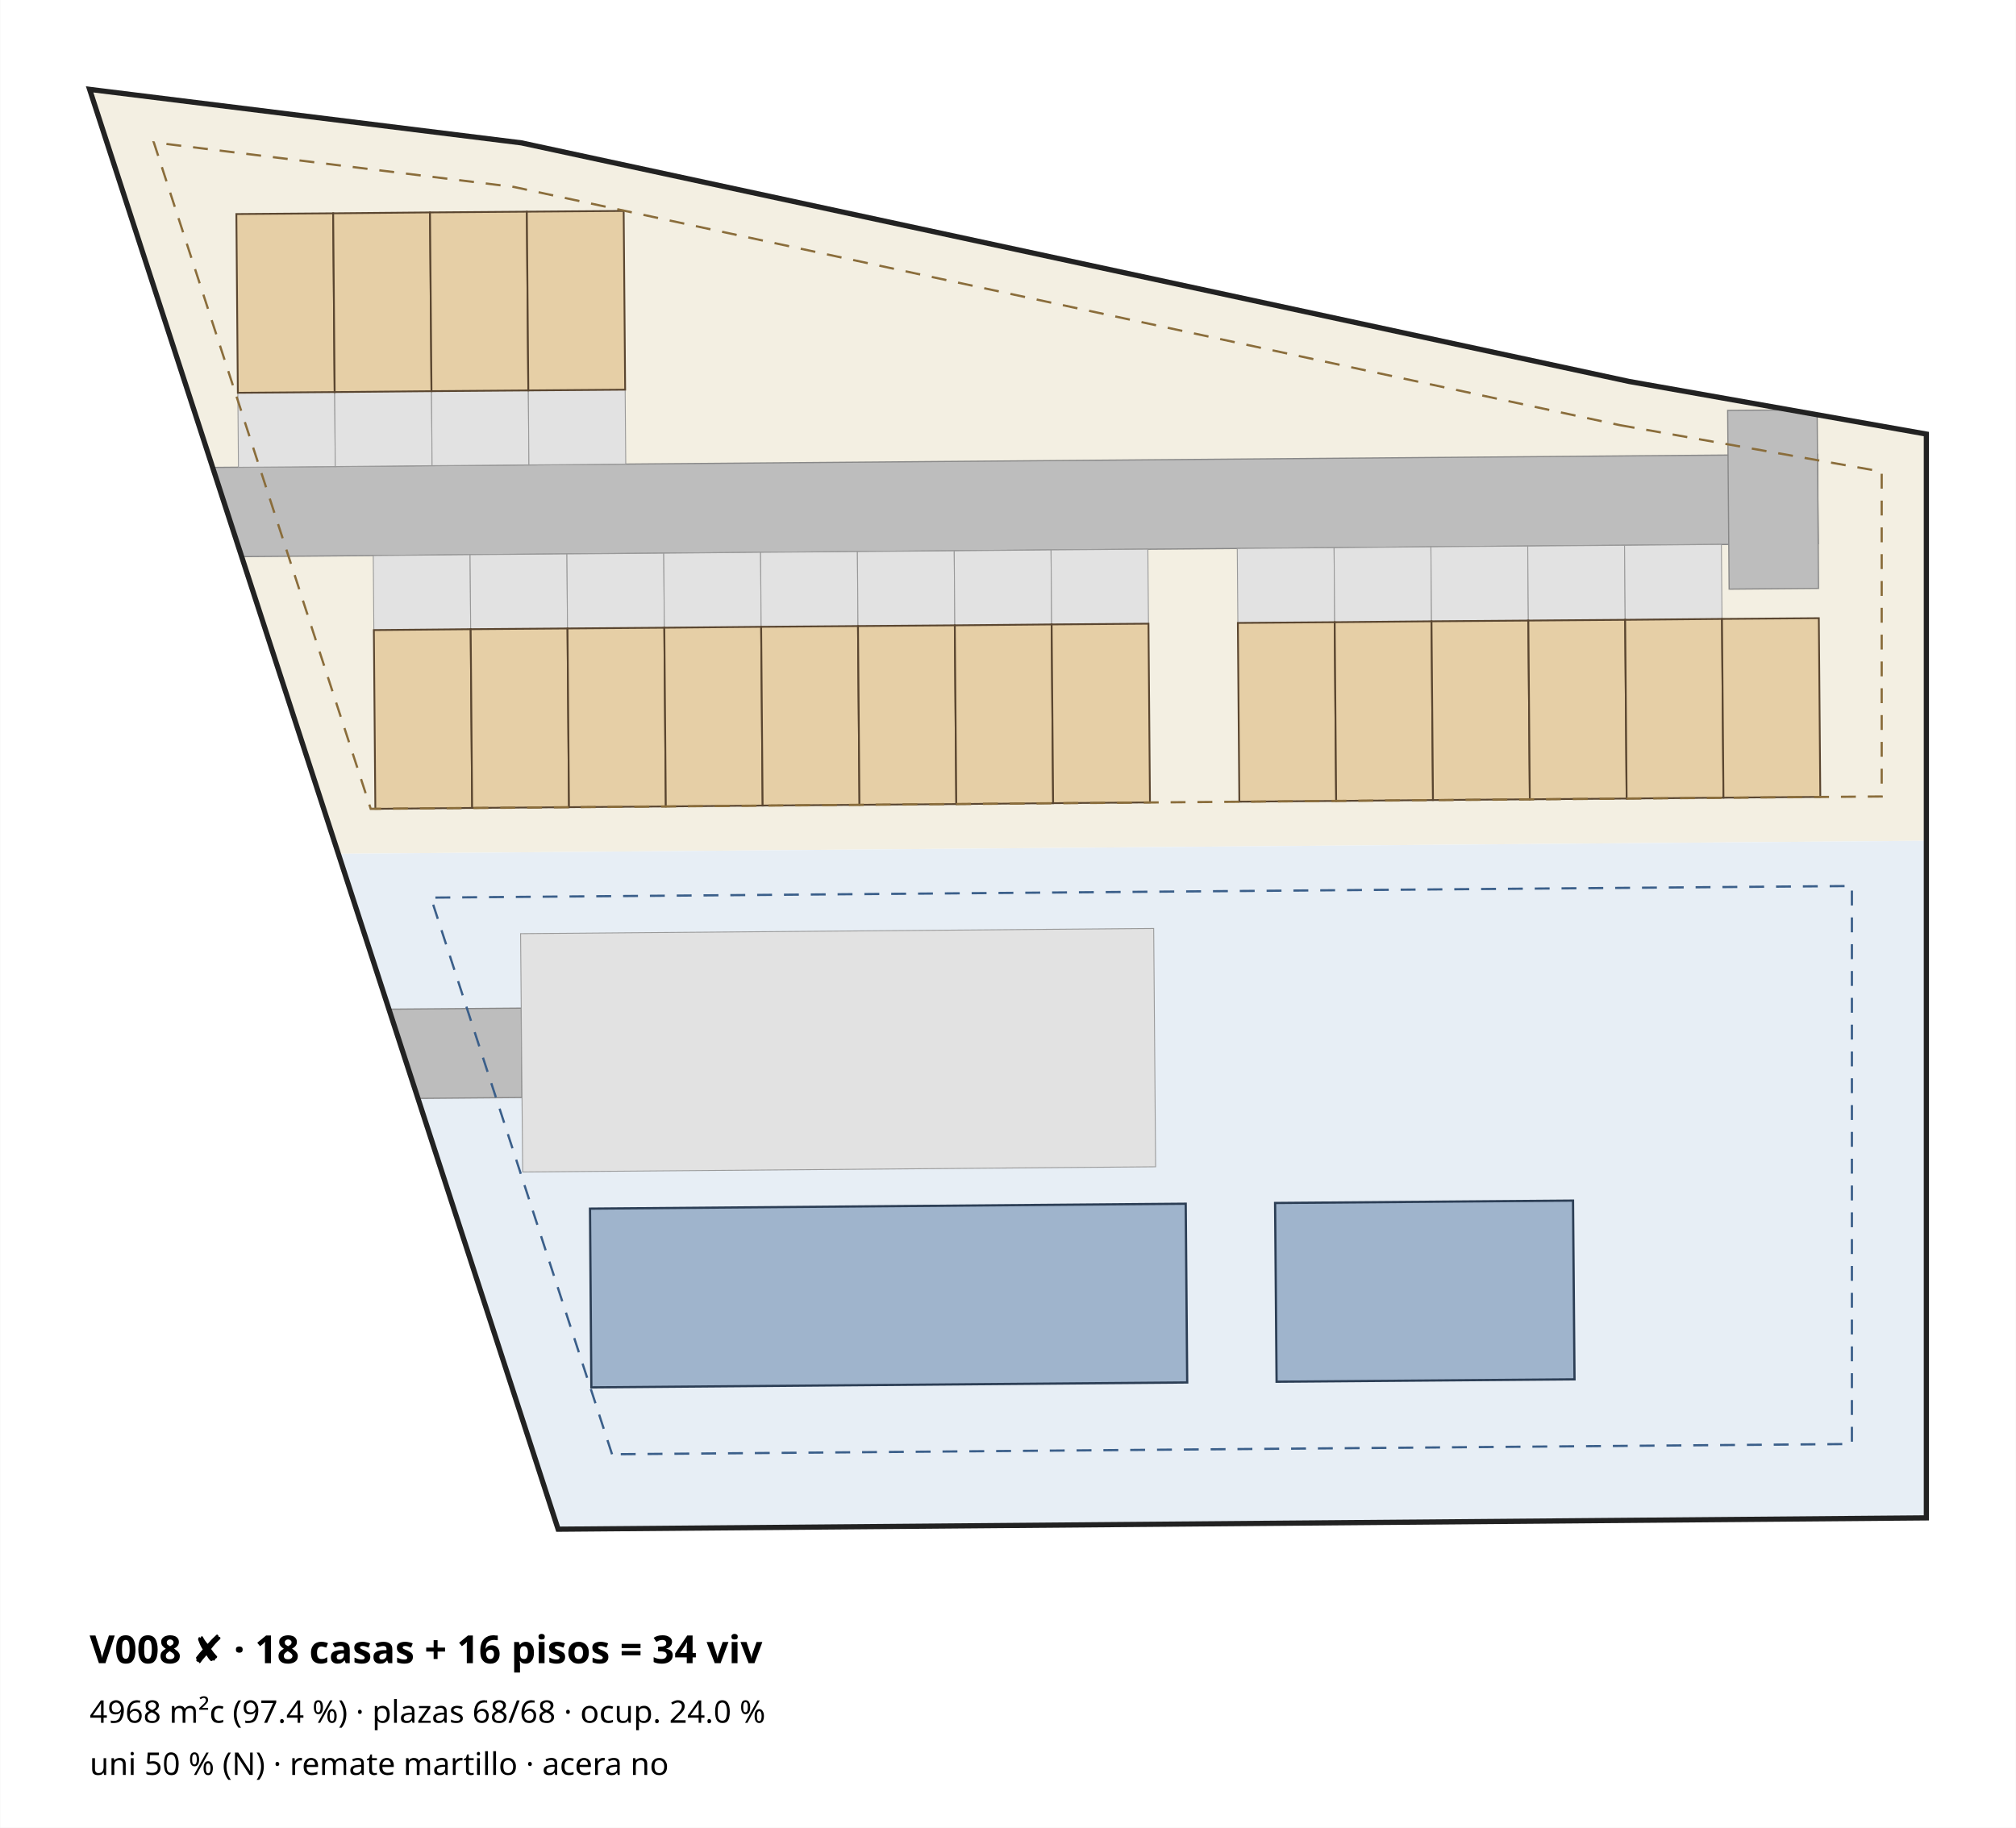
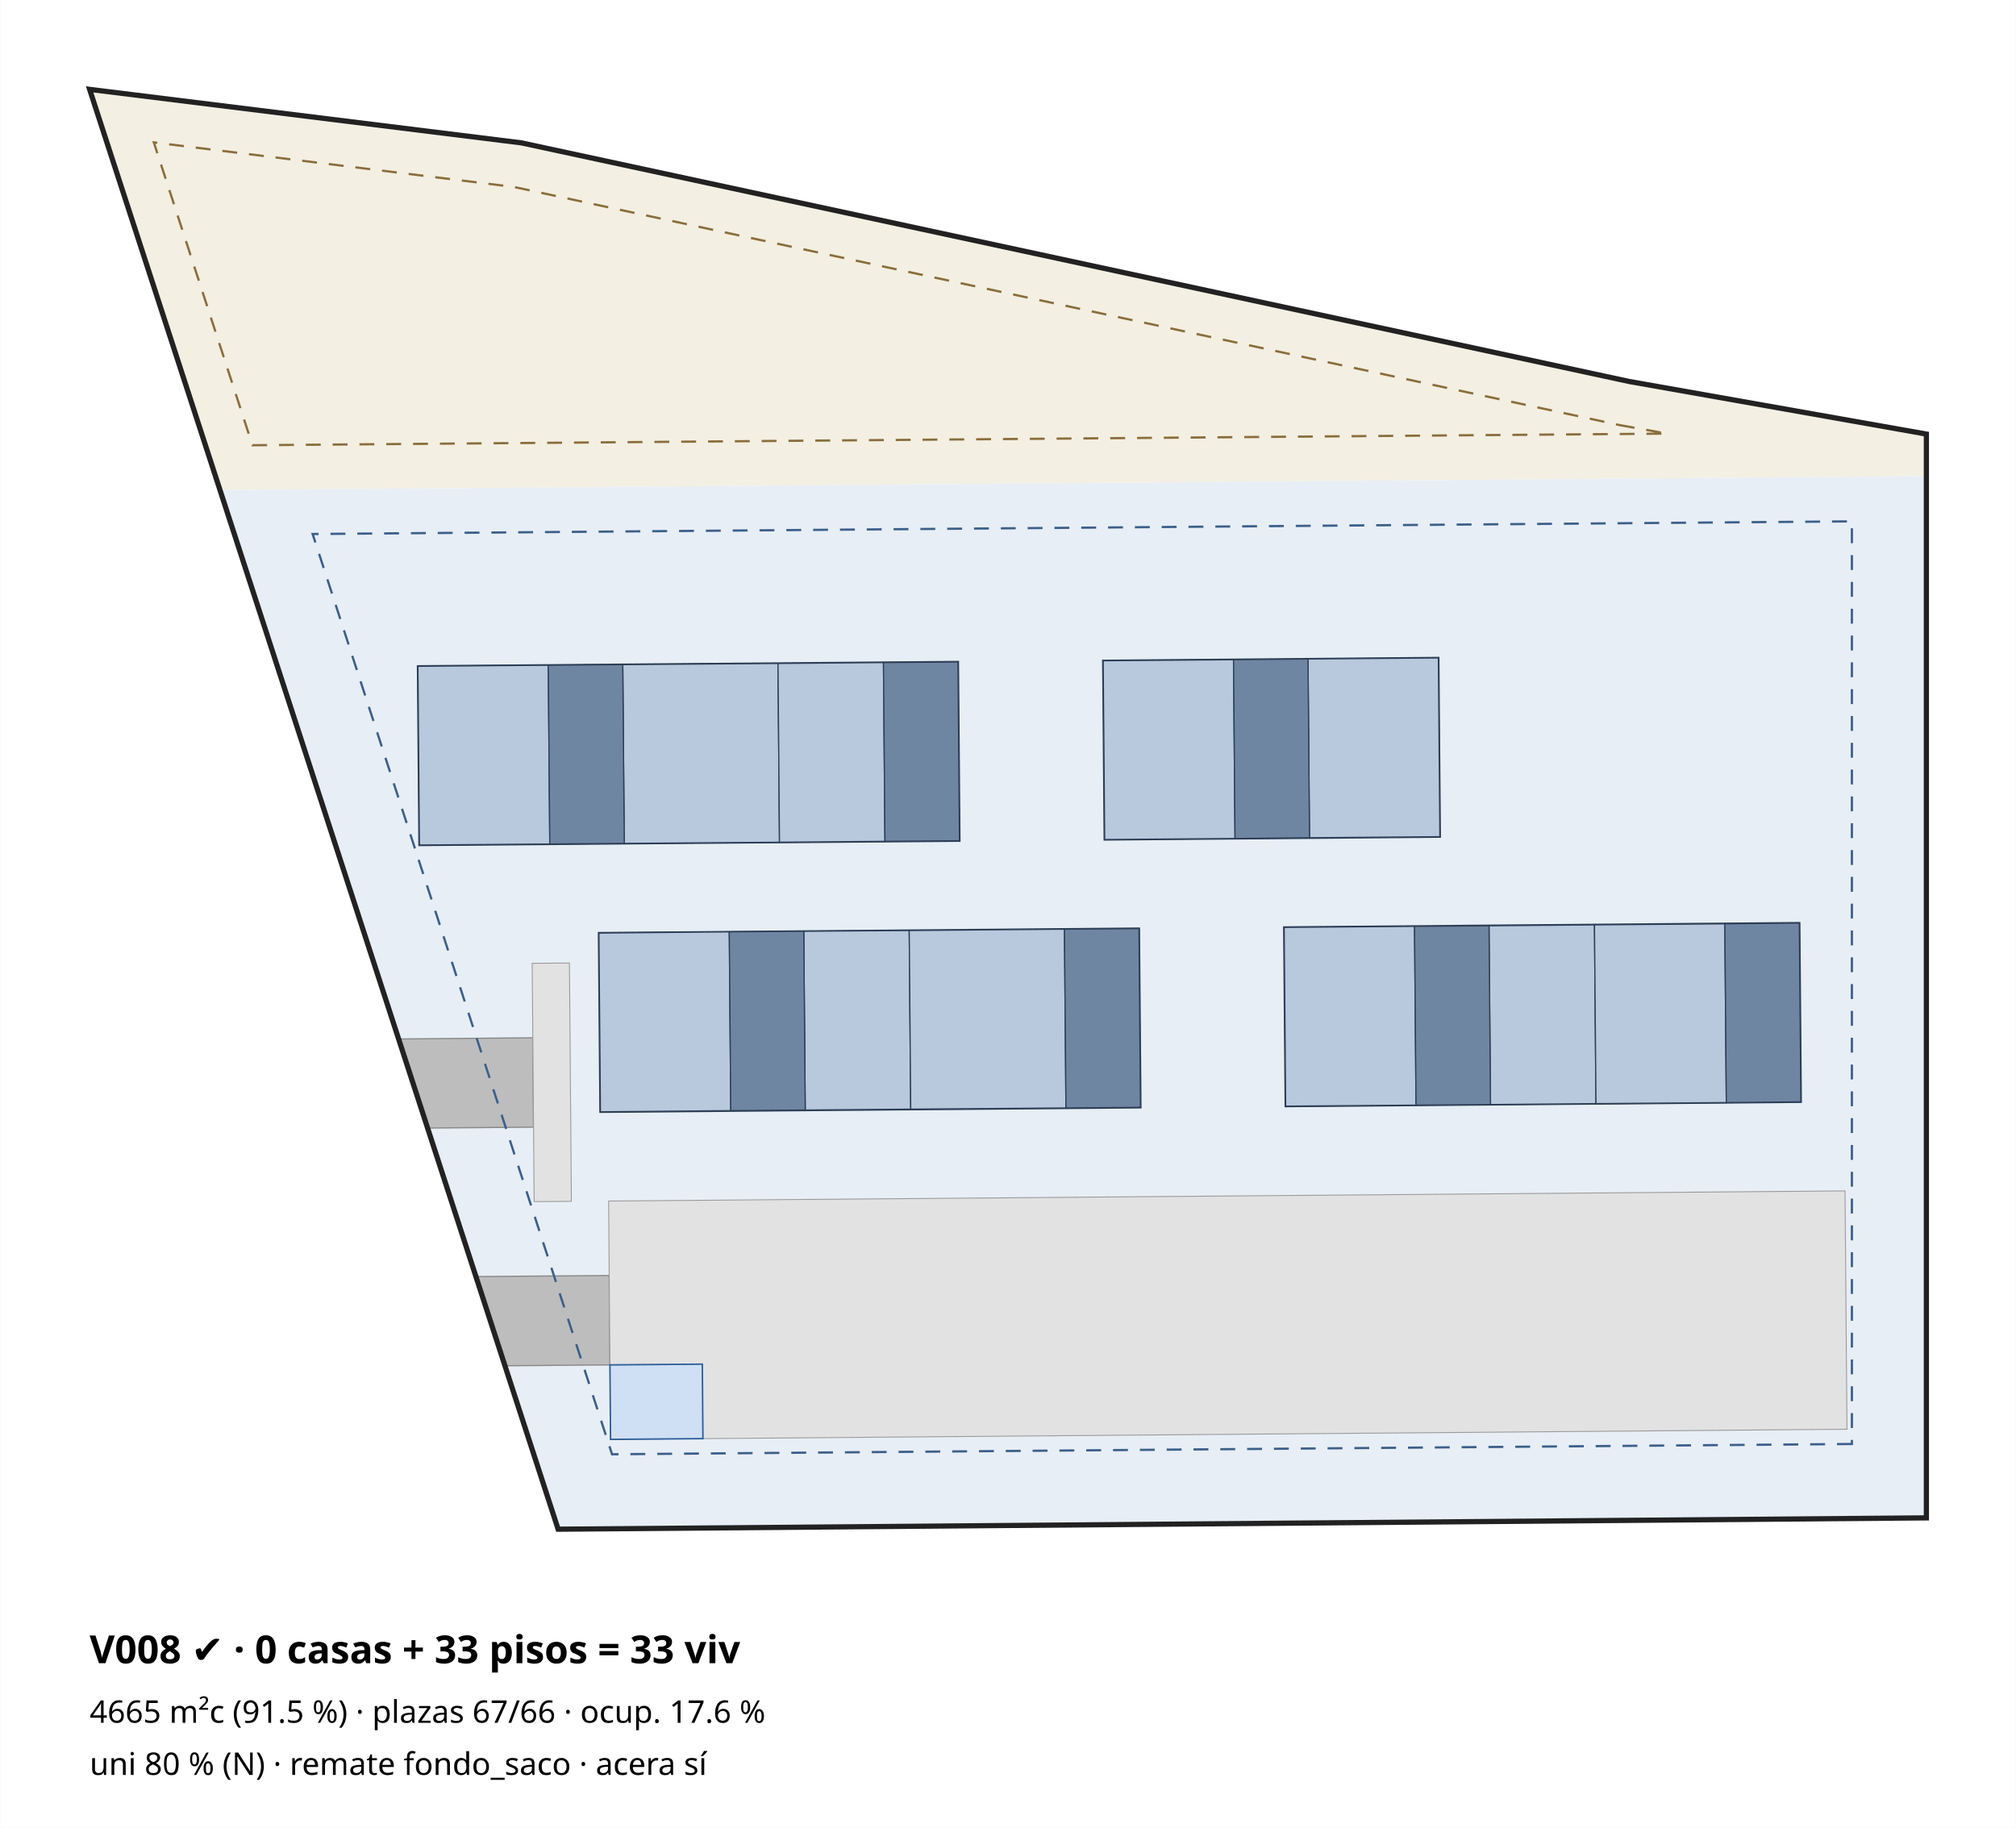
<svg xmlns="http://www.w3.org/2000/svg" viewBox="0 0 135.3 122.7" width="1082" height="981" font-family="sans-serif">
  <rect width="100%" height="100%" fill="#fff" />
  <g>
-     <path d="M129.30,56.44 L22.70,57.32 L6.00,6.00 L34.98,9.59 L109.35,25.61 L129.30,29.14 L129.30,56.44 Z" fill="#f3efe2" stroke="none" stroke-width="0" />
-     <path d="M129.30,101.90 L37.45,102.66 L22.70,57.32 L129.30,56.44 L129.30,101.90 Z" fill="#e7eef5" stroke="none" stroke-width="0" />
-     <path d="M14.26,31.38 L121.99,30.50 L122.04,36.50 L16.21,37.37 L14.26,31.38 Z" fill="#bdbdbd" stroke="#888" stroke-width="0.08" />
-     <path d="M122.06,39.50 L116.06,39.55 L115.96,27.55 L120.12,27.52 L121.97,27.84 L122.06,39.50 Z" fill="#bdbdbd" stroke="#888" stroke-width="0.08" />
-     <path d="M26.09,67.75 L34.98,67.68 L35.02,73.68 L28.04,73.74 L26.09,67.75 Z" fill="#bdbdbd" stroke="#888" stroke-width="0.08" />
-     <path d="M77.56,78.33 L77.43,62.33 L34.93,62.68 L35.07,78.68 L77.56,78.33 Z" fill="#e2e2e2" stroke="#999" stroke-width="0.06" />
-     <path d="M22.49,31.32 L22.45,26.32 L15.95,26.37 L15.99,31.37 L22.49,31.32 Z" fill="#e2e2e2" stroke="#999" stroke-width="0.06" />
-     <path d="M31.58,42.24 L31.54,37.24 L25.04,37.30 L25.08,42.30 L31.58,42.24 Z" fill="#e2e2e2" stroke="#999" stroke-width="0.06" />
-     <path d="M28.99,31.26 L28.95,26.26 L22.45,26.32 L22.49,31.32 L28.99,31.26 Z" fill="#e2e2e2" stroke="#999" stroke-width="0.06" />
-     <path d="M38.08,42.19 L38.04,37.19 L31.54,37.24 L31.58,42.24 L38.08,42.19 Z" fill="#e2e2e2" stroke="#999" stroke-width="0.06" />
-     <path d="M35.49,31.21 L35.45,26.21 L28.95,26.26 L28.99,31.26 L35.49,31.21 Z" fill="#e2e2e2" stroke="#999" stroke-width="0.06" />
-     <path d="M44.58,42.14 L44.54,37.14 L38.04,37.19 L38.08,42.19 L44.58,42.14 Z" fill="#e2e2e2" stroke="#999" stroke-width="0.06" />
-     <path d="M41.99,31.16 L41.95,26.16 L35.45,26.21 L35.49,31.21 L41.99,31.16 Z" fill="#e2e2e2" stroke="#999" stroke-width="0.06" />
-     <path d="M51.08,42.08 L51.04,37.08 L44.54,37.14 L44.58,42.14 L51.08,42.08 Z" fill="#e2e2e2" stroke="#999" stroke-width="0.06" />
-     <path d="M57.58,42.03 L57.54,37.03 L51.04,37.08 L51.08,42.08 L57.58,42.03 Z" fill="#e2e2e2" stroke="#999" stroke-width="0.06" />
-     <path d="M64.08,41.98 L64.04,36.98 L57.54,37.03 L57.58,42.03 L64.08,41.98 Z" fill="#e2e2e2" stroke="#999" stroke-width="0.06" />
-     <path d="M70.58,41.92 L70.54,36.92 L64.04,36.98 L64.08,41.98 L70.58,41.92 Z" fill="#e2e2e2" stroke="#999" stroke-width="0.06" />
-     <path d="M77.08,41.87 L77.04,36.87 L70.54,36.92 L70.58,41.92 L77.08,41.87 Z" fill="#e2e2e2" stroke="#999" stroke-width="0.06" />
-     <path d="M89.58,41.77 L89.54,36.77 L83.04,36.82 L83.08,41.82 L89.58,41.77 Z" fill="#e2e2e2" stroke="#999" stroke-width="0.06" />
-     <path d="M96.08,41.71 L96.04,36.71 L89.54,36.77 L89.58,41.77 L96.08,41.71 Z" fill="#e2e2e2" stroke="#999" stroke-width="0.06" />
-     <path d="M102.58,41.66 L102.54,36.66 L96.04,36.71 L96.08,41.71 L102.58,41.66 Z" fill="#e2e2e2" stroke="#999" stroke-width="0.06" />
-     <path d="M109.08,41.61 L109.04,36.61 L102.54,36.66 L102.58,41.66 L109.08,41.61 Z" fill="#e2e2e2" stroke="#999" stroke-width="0.06" />
-     <path d="M115.58,41.55 L115.54,36.55 L109.04,36.61 L109.08,41.61 L115.58,41.55 Z" fill="#e2e2e2" stroke="#999" stroke-width="0.06" />
-     <path d="M22.45,26.32 L22.35,14.32 L15.85,14.37 L15.95,26.37 L22.45,26.32 Z" fill="#e6cfa6" stroke="#5a4630" stroke-width="0.12" />
-     <path d="M31.68,54.24 L31.58,42.24 L25.08,42.30 L25.18,54.30 L31.68,54.24 Z" fill="#e6cfa6" stroke="#5a4630" stroke-width="0.12" />
-     <path d="M28.95,26.26 L28.85,14.26 L22.35,14.32 L22.45,26.32 L28.95,26.26 Z" fill="#e6cfa6" stroke="#5a4630" stroke-width="0.12" />
-     <path d="M38.18,54.19 L38.08,42.19 L31.58,42.24 L31.68,54.24 L38.18,54.19 Z" fill="#e6cfa6" stroke="#5a4630" stroke-width="0.12" />
-     <path d="M35.45,26.21 L35.35,14.21 L28.85,14.26 L28.95,26.26 L35.45,26.21 Z" fill="#e6cfa6" stroke="#5a4630" stroke-width="0.12" />
-     <path d="M44.68,54.14 L44.58,42.14 L38.08,42.19 L38.18,54.19 L44.68,54.14 Z" fill="#e6cfa6" stroke="#5a4630" stroke-width="0.12" />
-     <path d="M41.95,26.16 L41.85,14.16 L35.35,14.21 L35.45,26.21 L41.95,26.16 Z" fill="#e6cfa6" stroke="#5a4630" stroke-width="0.12" />
-     <path d="M51.18,54.08 L51.08,42.08 L44.58,42.14 L44.68,54.14 L51.18,54.08 Z" fill="#e6cfa6" stroke="#5a4630" stroke-width="0.12" />
-     <path d="M57.68,54.03 L57.58,42.03 L51.08,42.08 L51.18,54.08 L57.68,54.03 Z" fill="#e6cfa6" stroke="#5a4630" stroke-width="0.12" />
-     <path d="M64.18,53.98 L64.08,41.98 L57.58,42.03 L57.68,54.03 L64.18,53.98 Z" fill="#e6cfa6" stroke="#5a4630" stroke-width="0.12" />
-     <path d="M70.68,53.92 L70.58,41.92 L64.08,41.98 L64.18,53.98 L70.68,53.92 Z" fill="#e6cfa6" stroke="#5a4630" stroke-width="0.12" />
-     <path d="M77.18,53.87 L77.08,41.87 L70.58,41.92 L70.68,53.92 L77.18,53.87 Z" fill="#e6cfa6" stroke="#5a4630" stroke-width="0.12" />
-     <path d="M89.68,53.77 L89.58,41.77 L83.08,41.82 L83.18,53.82 L89.68,53.77 Z" fill="#e6cfa6" stroke="#5a4630" stroke-width="0.12" />
-     <path d="M96.18,53.71 L96.08,41.71 L89.58,41.77 L89.68,53.77 L96.18,53.71 Z" fill="#e6cfa6" stroke="#5a4630" stroke-width="0.12" />
-     <path d="M102.68,53.66 L102.58,41.66 L96.08,41.71 L96.18,53.71 L102.68,53.66 Z" fill="#e6cfa6" stroke="#5a4630" stroke-width="0.12" />
-     <path d="M109.18,53.61 L109.08,41.61 L102.58,41.66 L102.68,53.66 L109.18,53.61 Z" fill="#e6cfa6" stroke="#5a4630" stroke-width="0.12" />
-     <path d="M115.68,53.55 L115.58,41.55 L109.08,41.61 L109.18,53.61 L115.68,53.55 Z" fill="#e6cfa6" stroke="#5a4630" stroke-width="0.12" />
-     <path d="M122.18,53.50 L122.08,41.50 L115.58,41.55 L115.68,53.55 L122.18,53.50 Z" fill="#e6cfa6" stroke="#5a4630" stroke-width="0.12" />
-     <path d="M79.68,92.81 L79.58,80.81 L39.59,81.14 L39.68,93.14 L79.68,92.81 Z" fill="#9fb4cc" stroke="#2c3e55" stroke-width="0.15" />
-     <path d="M105.68,92.60 L105.58,80.60 L85.58,80.76 L85.68,92.76 L105.68,92.60 Z" fill="#9fb4cc" stroke="#2c3e55" stroke-width="0.15" />
-     <path d="M108.72,28.54 L108.77,28.55 L108.83,28.56 L126.30,31.66 L126.30,53.47 L24.87,54.30 L10.31,9.56 L34.48,12.55 L108.72,28.54 Z" fill="none" stroke="#8a6d3b" stroke-width="0.15" stroke-dasharray="1,0.8" />
-     <path d="M41.07,97.63 L28.91,60.26 L124.30,59.48 L124.30,96.94 L41.07,97.63 Z" fill="none" stroke="#3b5f8a" stroke-width="0.15" stroke-dasharray="1,0.8" />
+     <path d="M129.30,31.96 L14.75,32.90 L6.00,6.00 L34.98,9.59 L109.35,25.61 L129.30,29.14 L129.30,31.96 Z" fill="#f3efe2" stroke="none" stroke-width="0" />
+     <path d="M129.30,101.90 L37.45,102.66 L14.75,32.90 L129.30,31.96 L129.30,101.90 Z" fill="#e7eef5" stroke="none" stroke-width="0" />
+     <path d="M31.93,85.70 L40.88,85.63 L40.93,91.63 L33.88,91.69 L31.93,85.70 Z" fill="#bdbdbd" stroke="#888" stroke-width="0.08" />
+     <path d="M26.74,69.75 L35.75,69.67 L35.80,75.67 L28.69,75.73 L26.74,69.75 Z" fill="#bdbdbd" stroke="#888" stroke-width="0.08" />
+     <path d="M123.97,95.95 L123.84,79.95 L40.84,80.63 L40.97,96.63 L123.97,95.95 Z" fill="#e2e2e2" stroke="#999" stroke-width="0.06" />
+     <path d="M38.34,80.65 L38.21,64.65 L35.71,64.67 L35.84,80.67 L38.34,80.65 Z" fill="#e2e2e2" stroke="#999" stroke-width="0.06" />
+     <path d="M47.17,96.58 L47.13,91.58 L40.93,91.63 L40.97,96.63 L47.17,96.58 Z" fill="#cfe0f5" stroke="#2c5d9a" stroke-width="0.1" />
+     <path d="M76.54,74.34 L76.44,62.34 L40.19,62.64 L40.29,74.64 L76.54,74.34 Z" fill="#9fb4cc" stroke="#2c3e55" stroke-width="0.15" />
+     <path d="M120.87,73.97 L120.77,61.97 L86.19,62.26 L86.29,74.26 L120.87,73.97 Z" fill="#9fb4cc" stroke="#2c3e55" stroke-width="0.15" />
+     <path d="M64.39,56.44 L64.29,44.44 L28.04,44.73 L28.14,56.73 L64.39,56.44 Z" fill="#9fb4cc" stroke="#2c3e55" stroke-width="0.15" />
+     <path d="M96.64,56.17 L96.54,44.17 L74.04,44.36 L74.14,56.36 L96.64,56.17 Z" fill="#9fb4cc" stroke="#2c3e55" stroke-width="0.15" />
+     <path d="M49.04,74.56 L48.94,62.56 L40.19,62.64 L40.29,74.64 L49.04,74.56 Z" fill="#b8c9de" stroke="#2c3e55" stroke-width="0.08" />
+     <path d="M61.12,74.46 L61.02,62.47 L53.94,62.52 L54.04,74.52 L61.12,74.46 Z" fill="#b8c9de" stroke="#2c3e55" stroke-width="0.08" />
+     <path d="M71.54,74.38 L71.44,62.38 L61.02,62.47 L61.12,74.46 L71.54,74.38 Z" fill="#b8c9de" stroke="#2c3e55" stroke-width="0.08" />
+     <path d="M95.04,74.19 L94.94,62.19 L86.19,62.26 L86.29,74.26 L95.04,74.19 Z" fill="#b8c9de" stroke="#2c3e55" stroke-width="0.08" />
+     <path d="M107.12,74.09 L107.02,62.09 L99.94,62.15 L100.04,74.15 L107.12,74.09 Z" fill="#b8c9de" stroke="#2c3e55" stroke-width="0.08" />
+     <path d="M115.87,74.02 L115.77,62.02 L107.02,62.09 L107.12,74.09 L115.87,74.02 Z" fill="#b8c9de" stroke="#2c3e55" stroke-width="0.08" />
+     <path d="M36.89,56.66 L36.79,44.66 L28.04,44.73 L28.14,56.73 L36.89,56.66 Z" fill="#b8c9de" stroke="#2c3e55" stroke-width="0.08" />
+     <path d="M52.31,56.54 L52.21,44.54 L41.79,44.62 L41.89,56.62 L52.31,56.54 Z" fill="#b8c9de" stroke="#2c3e55" stroke-width="0.08" />
+     <path d="M59.39,56.48 L59.29,44.48 L52.21,44.54 L52.31,56.54 L59.39,56.48 Z" fill="#b8c9de" stroke="#2c3e55" stroke-width="0.08" />
+     <path d="M82.89,56.29 L82.79,44.29 L74.04,44.36 L74.14,56.36 L82.89,56.29 Z" fill="#b8c9de" stroke="#2c3e55" stroke-width="0.08" />
+     <path d="M96.64,56.17 L96.54,44.17 L87.79,44.24 L87.89,56.24 L96.64,56.17 Z" fill="#b8c9de" stroke="#2c3e55" stroke-width="0.08" />
+     <path d="M54.04,74.52 L53.94,62.52 L48.94,62.56 L49.04,74.56 L54.04,74.52 Z" fill="#6f86a3" stroke="#2c3e55" stroke-width="0.08" />
+     <path d="M76.54,74.34 L76.44,62.34 L71.44,62.38 L71.54,74.38 L76.54,74.34 Z" fill="#6f86a3" stroke="#2c3e55" stroke-width="0.08" />
+     <path d="M100.04,74.15 L99.94,62.15 L94.94,62.19 L95.04,74.19 L100.04,74.15 Z" fill="#6f86a3" stroke="#2c3e55" stroke-width="0.08" />
+     <path d="M120.87,73.97 L120.77,61.97 L115.77,62.02 L115.87,74.02 L120.87,73.97 Z" fill="#6f86a3" stroke="#2c3e55" stroke-width="0.08" />
+     <path d="M41.89,56.62 L41.79,44.62 L36.79,44.66 L36.89,56.66 L41.89,56.62 Z" fill="#6f86a3" stroke="#2c3e55" stroke-width="0.08" />
+     <path d="M64.39,56.44 L64.29,44.44 L59.29,44.48 L59.39,56.48 L64.39,56.44 Z" fill="#6f86a3" stroke="#2c3e55" stroke-width="0.08" />
+     <path d="M87.89,56.24 L87.79,44.24 L82.79,44.29 L82.89,56.29 L87.89,56.24 Z" fill="#6f86a3" stroke="#2c3e55" stroke-width="0.08" />
+     <path d="M108.72,28.54 L108.77,28.55 L108.83,28.56 L111.89,29.11 L16.93,29.89 L10.31,9.56 L34.48,12.55 L108.72,28.54 Z" fill="none" stroke="#8a6d3b" stroke-width="0.15" stroke-dasharray="1,0.8" />
+     <path d="M124.30,96.94 L41.07,97.63 L20.97,35.85 L124.30,35.00 L124.30,96.94 Z" fill="none" stroke="#3b5f8a" stroke-width="0.15" stroke-dasharray="1,0.8" />
    <path d="M129.30,29.14 L129.30,101.90 L37.45,102.66 L6.00,6.00 L34.98,9.59 L109.35,25.61 L129.30,29.14 Z" fill="none" stroke="#222" stroke-width="0.35" />
  </g>
-   <text x="6" y="111.66" font-size="2.6" font-weight="bold">V008 ✘ · 18 casas + 16 pisos = 34 viv</text>
-   <text x="6" y="115.66" font-size="2.1">4968 m²c (97.4 %) · plazas 68/68 · ocup. 24.0 %</text>
-   <text x="6" y="119.16" font-size="2.1">uni 50 % (N) · remate martillo · acera no</text>
+   <text x="6" y="111.66" font-size="2.6" font-weight="bold">V008 ✔ · 0 casas + 33 pisos = 33 viv</text>
+   <text x="6" y="115.66" font-size="2.1">4665 m²c (91.5 %) · plazas 67/66 · ocup. 17.6 %</text>
+   <text x="6" y="119.16" font-size="2.1">uni 80 % (N) · remate fondo_saco · acera sí</text>
</svg>
